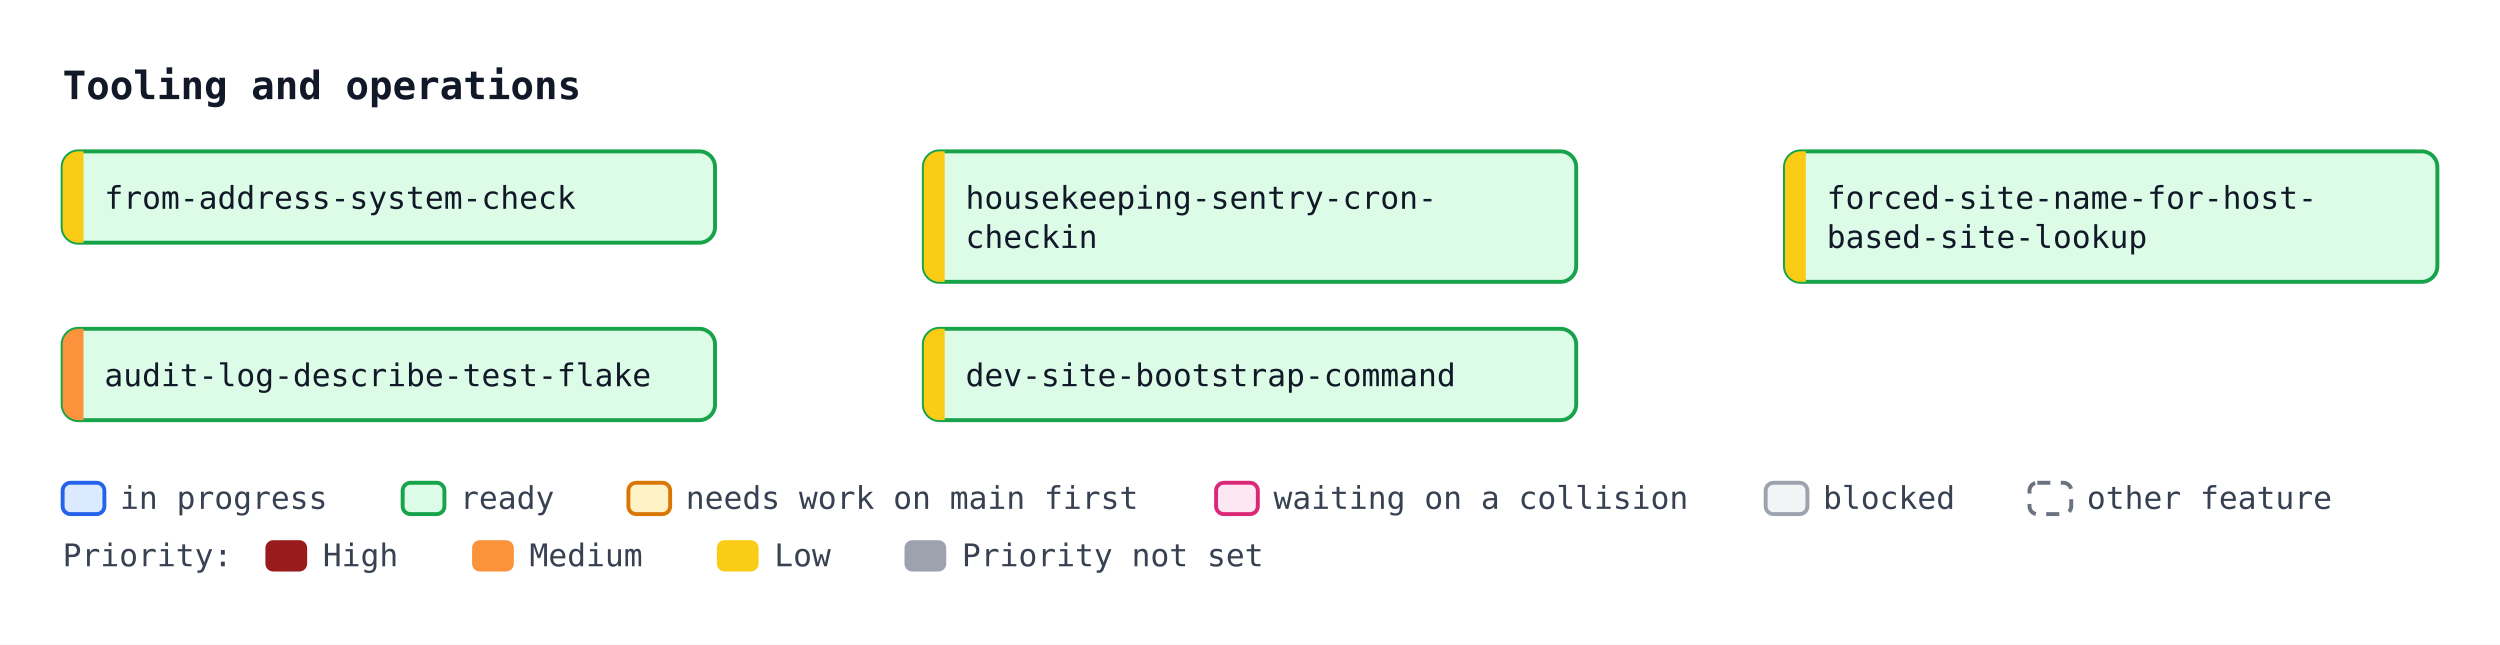
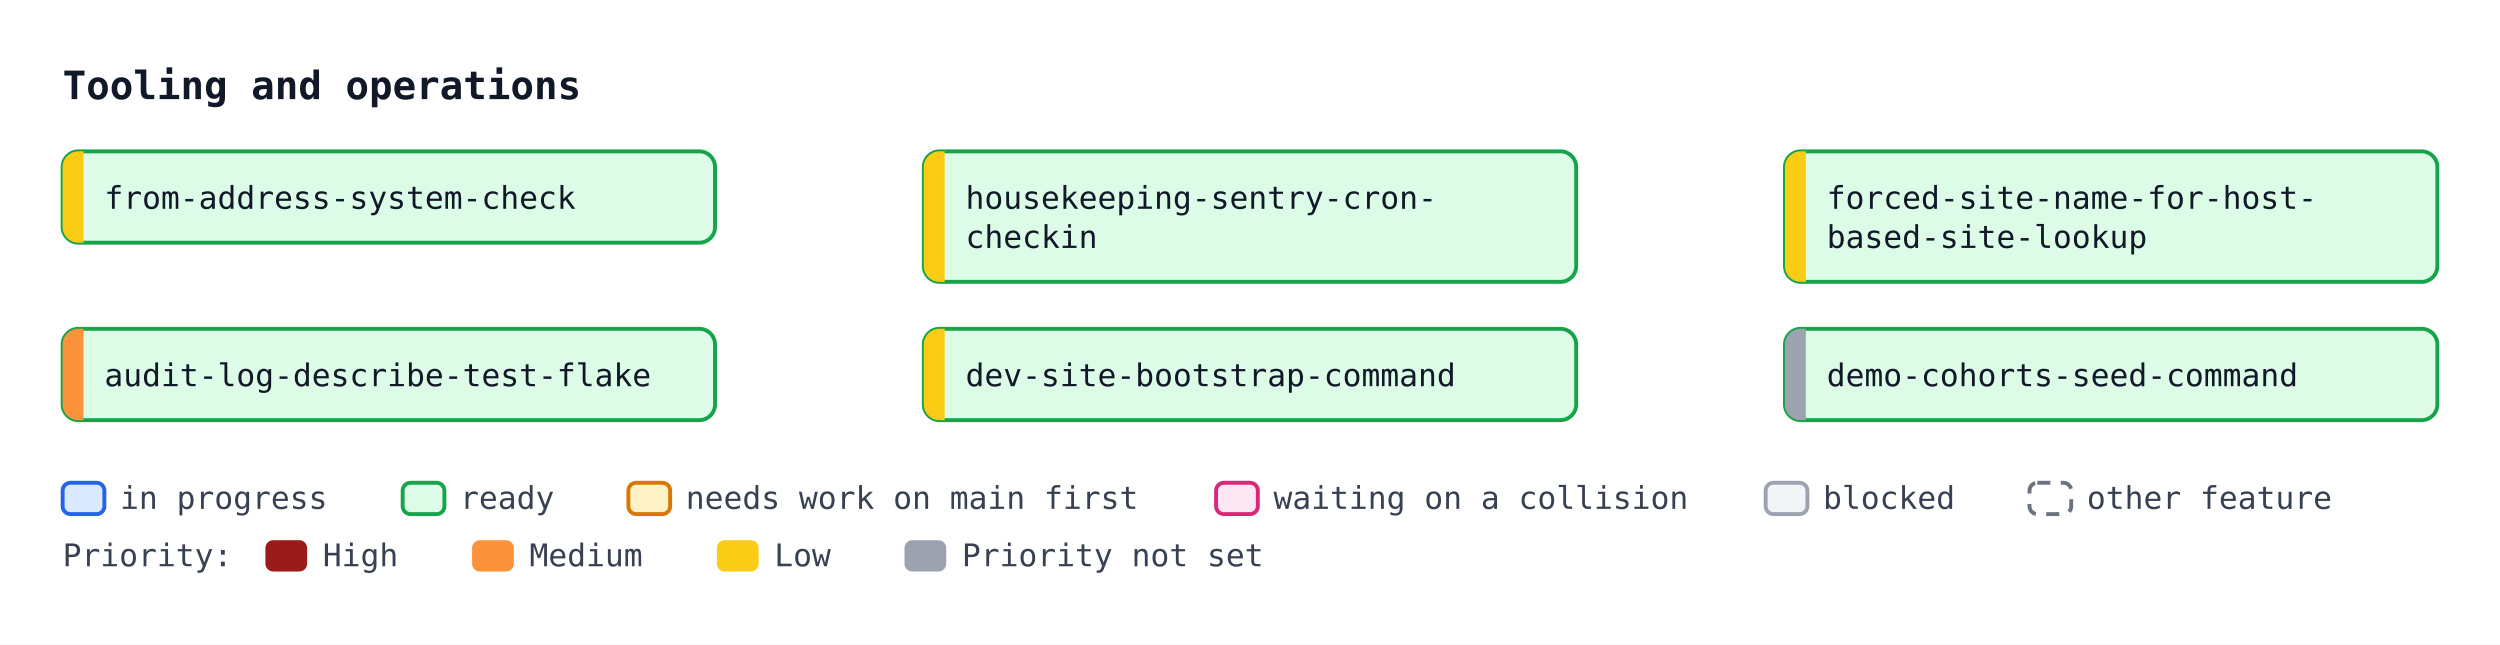
<svg xmlns="http://www.w3.org/2000/svg" width="958" height="247" viewBox="0 0 958 247" font-family="ui-monospace, SFMono-Regular, Menlo, Consolas, monospace" font-size="12">
  <defs>
    <marker id="arrow" viewBox="0 0 10 10" refX="10" refY="5" markerWidth="7" markerHeight="7" orient="auto-start-reverse">
      <path d="M0,0 L10,5 L0,10 z" fill="#4b5563" />
    </marker>
  </defs>
  <rect width="958" height="247" fill="#ffffff" />
  <text x="24" y="38" font-size="15" font-weight="bold" fill="#111827">Tooling and operations</text>
  <rect x="24.0" y="58.0" width="250" height="35" rx="6" fill="#dcfce7" stroke="#16a34a" stroke-width="1.5" />
  <path d="M32.0,58.0 H30.0 A6,6 0 0 0 24.0,64.0 V87.0 A6,6 0 0 0 30.0,93.0 H32.0 Z" fill="#facc15" />
  <text x="40.0" y="80.0" fill="#111827">from-address-system-check</text>
  <rect x="354.0" y="58.0" width="250" height="50" rx="6" fill="#dcfce7" stroke="#16a34a" stroke-width="1.5" />
  <path d="M362.0,58.0 H360.0 A6,6 0 0 0 354.0,64.0 V102.0 A6,6 0 0 0 360.0,108.0 H362.0 Z" fill="#facc15" />
  <text x="370.0" y="80.0" fill="#111827">housekeeping-sentry-cron-</text>
  <text x="370.0" y="95.0" fill="#111827">checkin</text>
  <rect x="684.0" y="58.0" width="250" height="50" rx="6" fill="#dcfce7" stroke="#16a34a" stroke-width="1.5" />
  <path d="M692.0,58.0 H690.0 A6,6 0 0 0 684.0,64.0 V102.0 A6,6 0 0 0 690.0,108.0 H692.0 Z" fill="#facc15" />
  <text x="700.0" y="80.0" fill="#111827">forced-site-name-for-host-</text>
  <text x="700.0" y="95.0" fill="#111827">based-site-lookup</text>
  <rect x="24.0" y="126.0" width="250" height="35" rx="6" fill="#dcfce7" stroke="#16a34a" stroke-width="1.5" />
  <path d="M32.0,126.0 H30.0 A6,6 0 0 0 24.0,132.0 V155.0 A6,6 0 0 0 30.0,161.0 H32.0 Z" fill="#fb923c" />
  <text x="40.0" y="148.0" fill="#111827">audit-log-describe-test-flake</text>
  <rect x="354.0" y="126.0" width="250" height="35" rx="6" fill="#dcfce7" stroke="#16a34a" stroke-width="1.5" />
  <path d="M362.0,126.0 H360.0 A6,6 0 0 0 354.0,132.0 V155.0 A6,6 0 0 0 360.0,161.0 H362.0 Z" fill="#facc15" />
  <text x="370.0" y="148.0" fill="#111827">dev-site-bootstrap-command</text>
+   <rect x="684.0" y="126.0" width="250" height="35" rx="6" fill="#dcfce7" stroke="#16a34a" stroke-width="1.5" />
+   <path d="M692.0,126.0 H690.0 A6,6 0 0 0 684.0,132.0 V155.0 A6,6 0 0 0 690.0,161.0 H692.0 Z" fill="#9ca3af" />
+   <text x="700.0" y="148.0" fill="#111827">demo-cohorts-seed-command</text>
  <rect x="24.0" y="185" width="16" height="12" rx="3" fill="#dbeafe" stroke="#2563eb" stroke-width="1.5" />
  <text x="46.0" y="195" fill="#374151">in progress</text>
  <rect x="154.3" y="185" width="16" height="12" rx="3" fill="#dcfce7" stroke="#16a34a" stroke-width="1.5" />
  <text x="176.3" y="195" fill="#374151">ready</text>
  <rect x="240.8" y="185" width="16" height="12" rx="3" fill="#fef3c7" stroke="#d97706" stroke-width="1.5" />
  <text x="262.8" y="195" fill="#374151">needs work on main first</text>
  <rect x="466.0" y="185" width="16" height="12" rx="3" fill="#fce7f3" stroke="#db2777" stroke-width="1.5" />
  <text x="488.0" y="195" fill="#374151">waiting on a collision</text>
  <rect x="676.6" y="185" width="16" height="12" rx="3" fill="#f3f4f6" stroke="#9ca3af" stroke-width="1.5" />
  <text x="698.6" y="195" fill="#374151">blocked</text>
  <rect x="777.7" y="185" width="16" height="12" rx="3" fill="#ffffff" stroke="#6b7280" stroke-width="1.5" stroke-dasharray="5 4" />
  <text x="799.7" y="195" fill="#374151">other feature</text>
  <text x="24" y="217" fill="#374151">Priority:</text>
  <rect x="101.7" y="207" width="16" height="12" rx="3" fill="#991b1b" />
  <text x="123.7" y="217" fill="#374151">High</text>
  <rect x="180.9" y="207" width="16" height="12" rx="3" fill="#fb923c" />
  <text x="202.9" y="217" fill="#374151">Medium</text>
  <rect x="274.7" y="207" width="16" height="12" rx="3" fill="#facc15" />
  <text x="296.7" y="217" fill="#374151">Low</text>
  <rect x="346.6" y="207" width="16" height="12" rx="3" fill="#9ca3af" />
  <text x="368.6" y="217" fill="#374151">Priority not set</text>
</svg>
